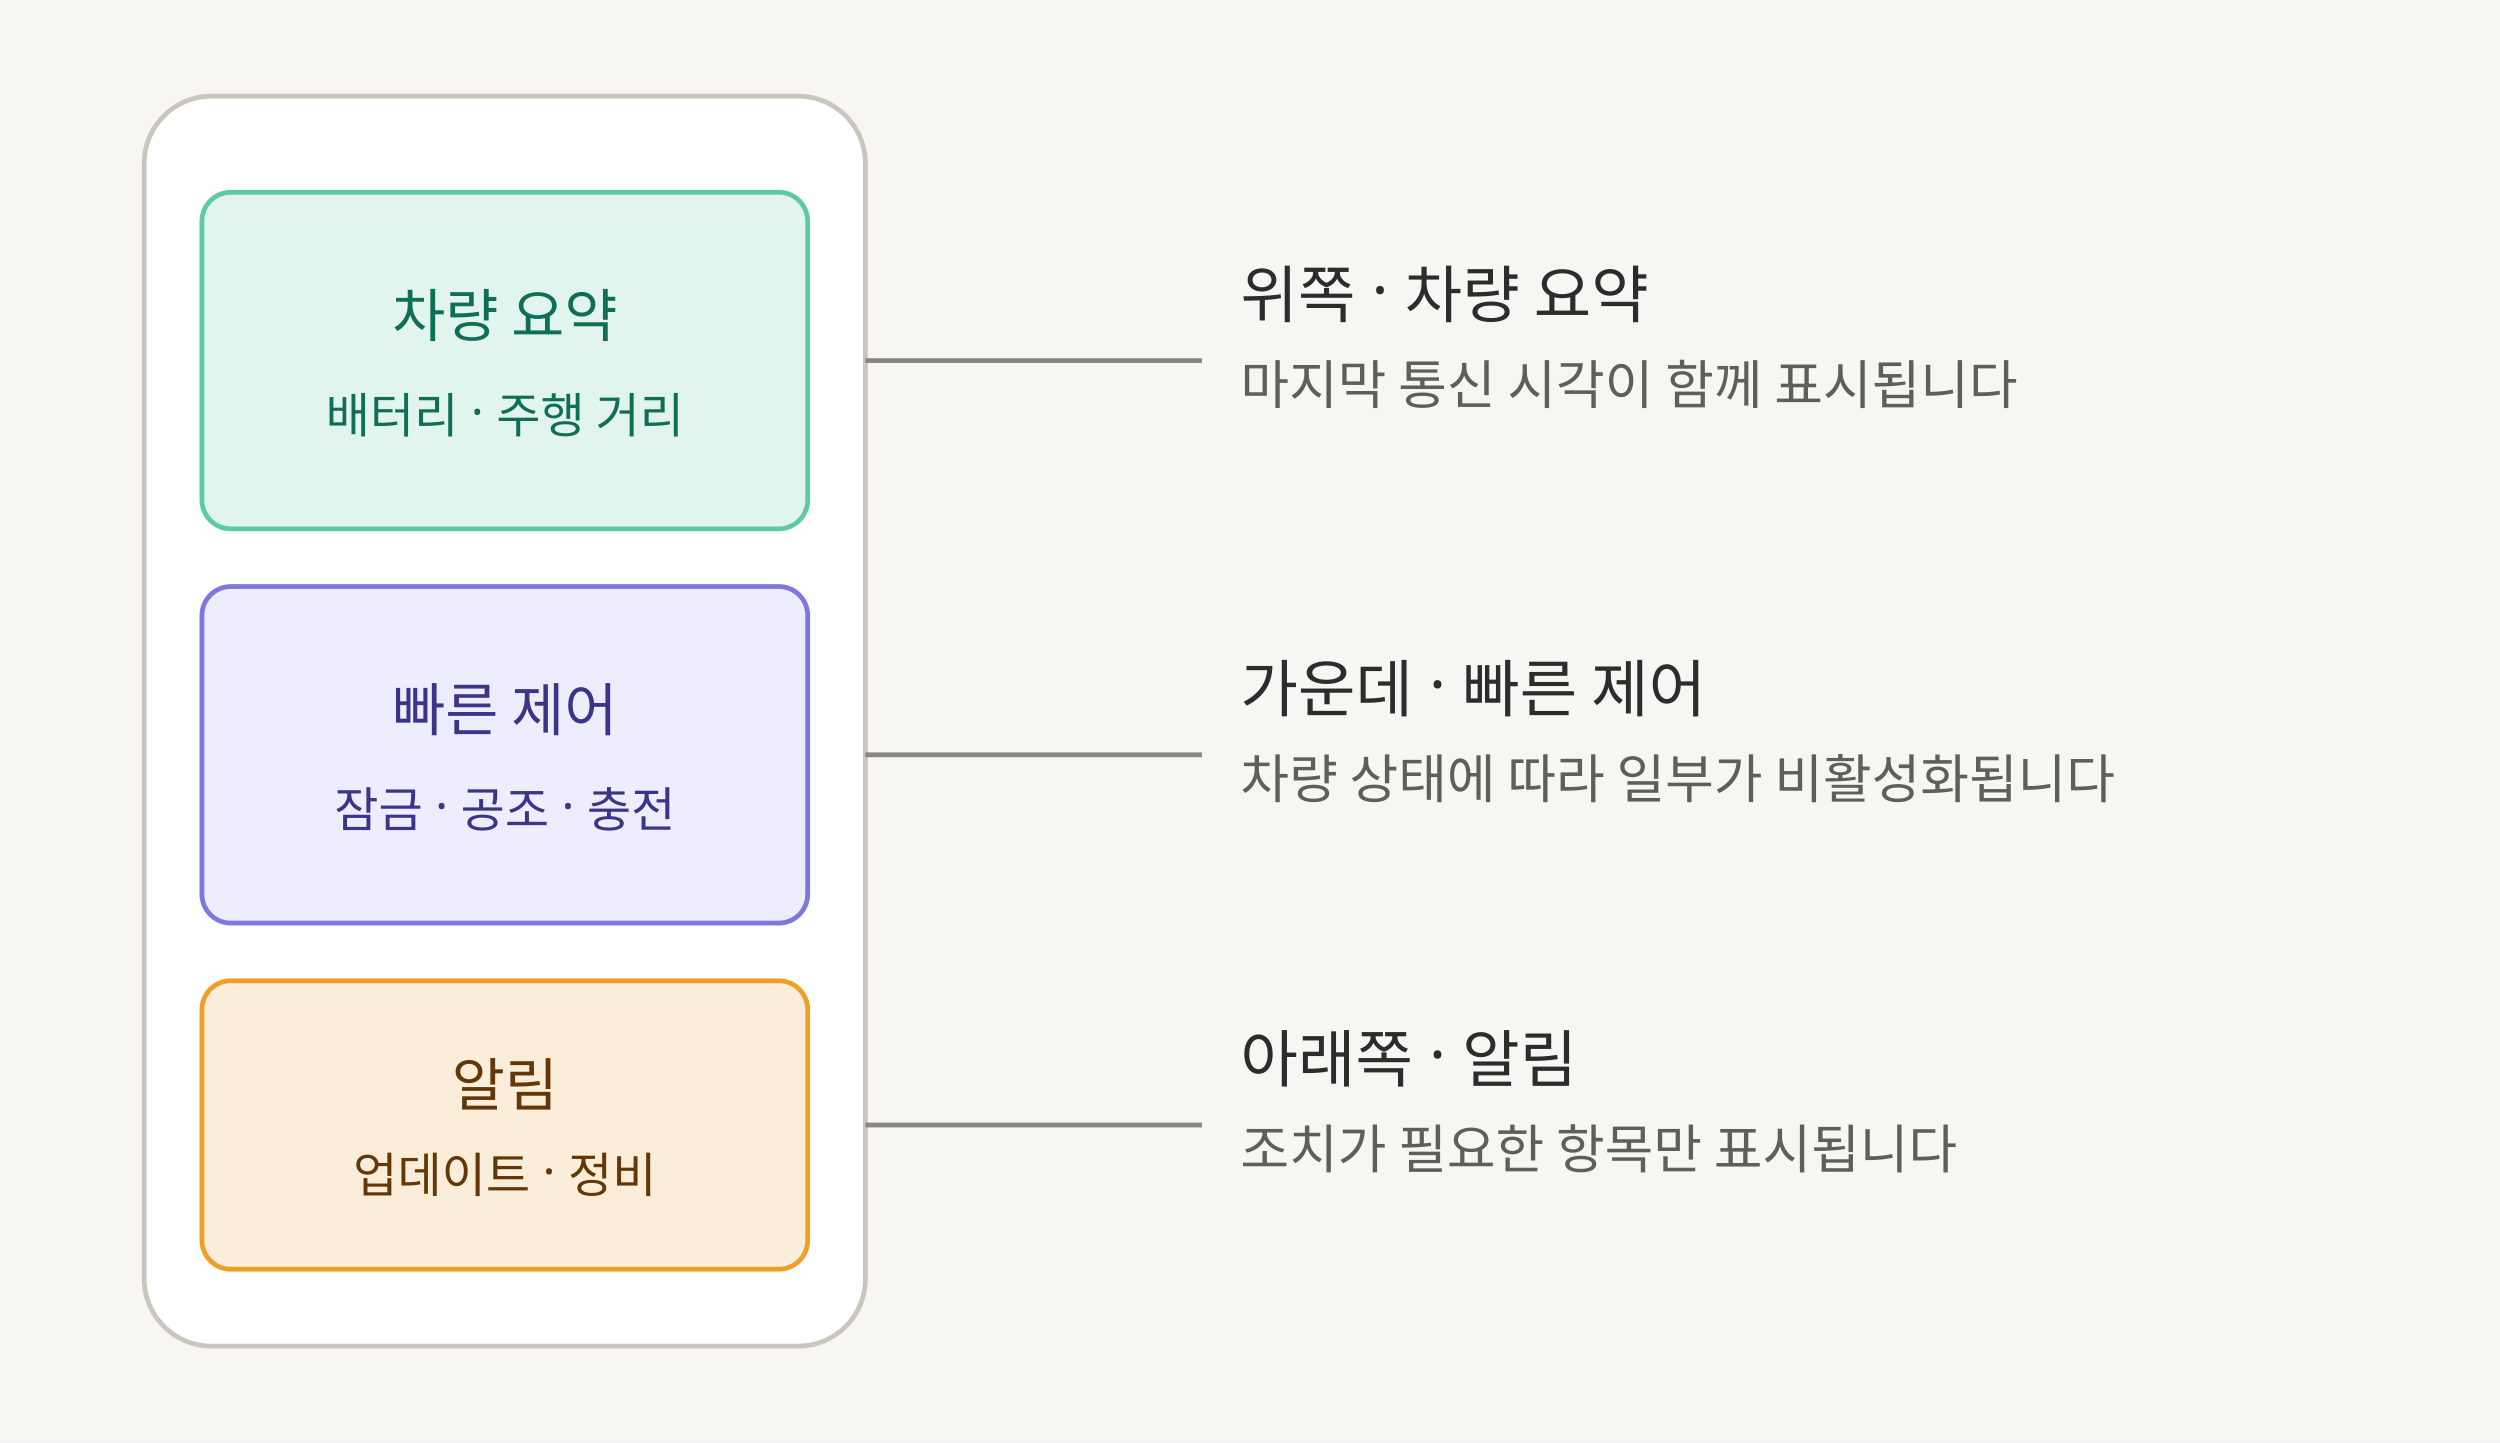
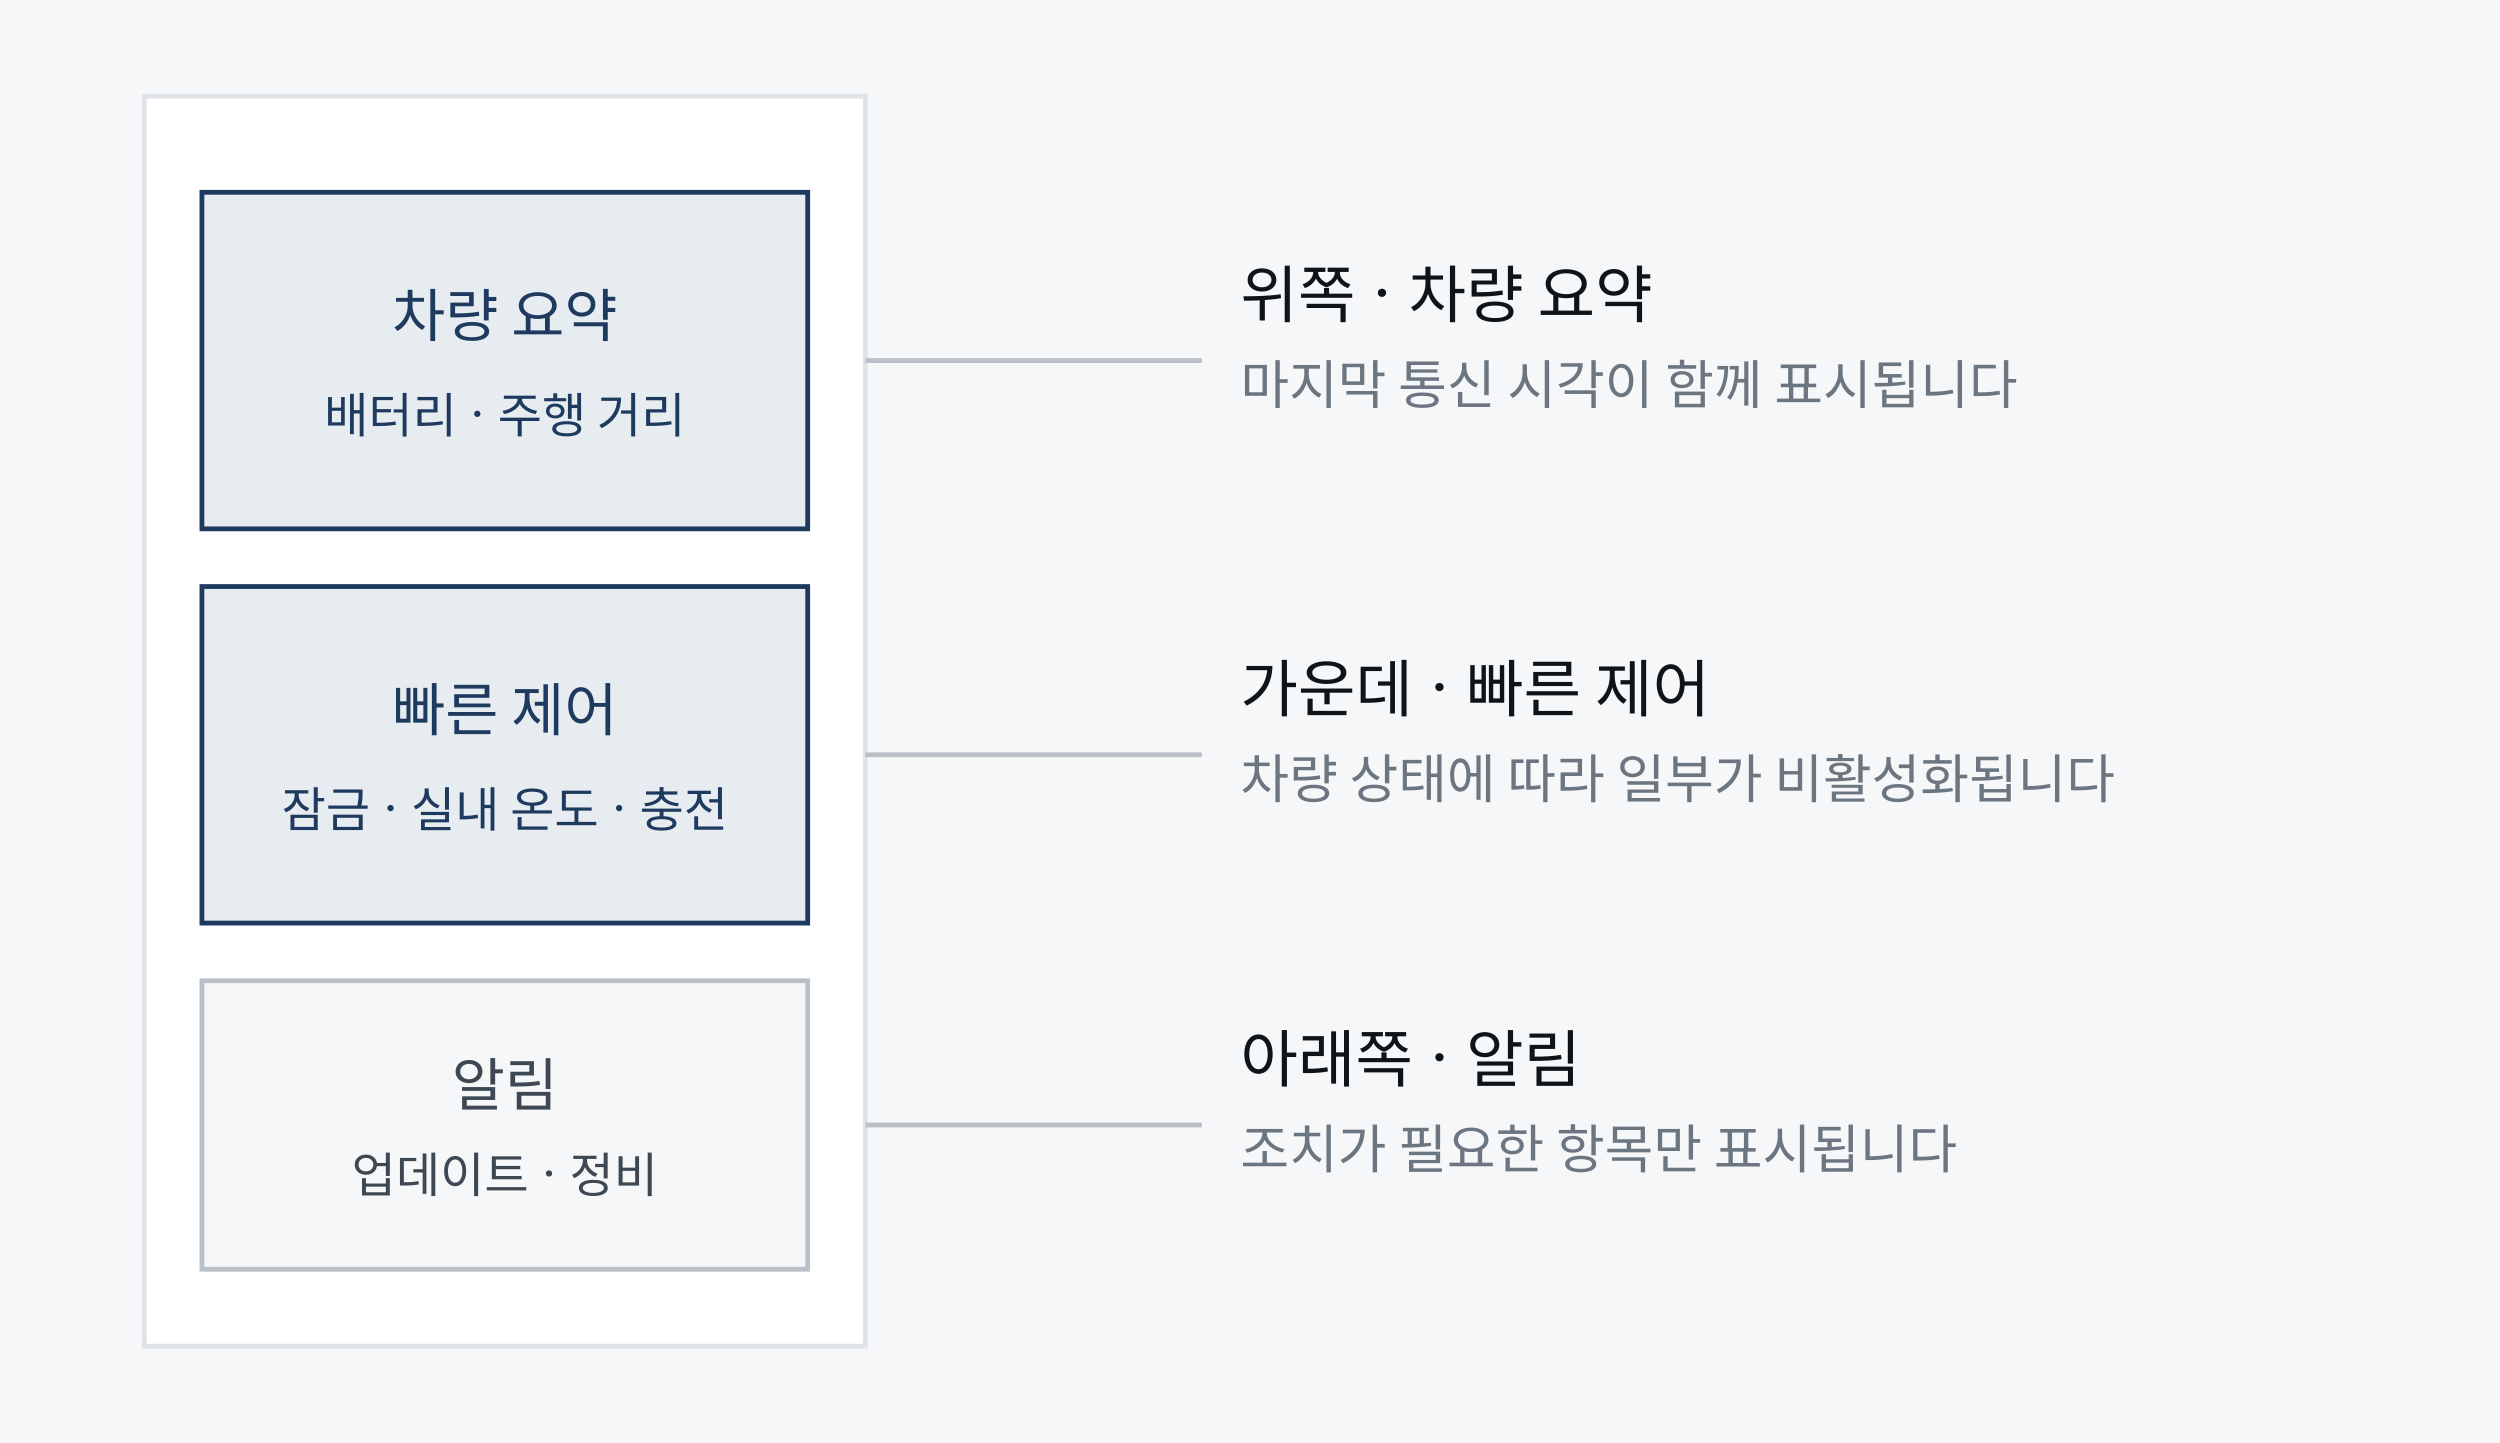
<svg xmlns="http://www.w3.org/2000/svg" viewBox="0 0 520 300" width="520" height="300" role="img" aria-label="VELA Drive 홈 화면의 세 영역 구성">
-   <rect width="520" height="300" fill="#F7F6F3" />
-   <rect x="30" y="20" width="150" height="260" rx="14" fill="#FFFFFF" stroke="#C9C6BD" />
-   <rect x="42" y="40" width="126" height="70" rx="6" fill="#E1F5EE" stroke="#5DCAA5" />
-   <text x="105" y="70" font-family="sans-serif" font-size="12" fill="#0F6E56" text-anchor="middle">차량 요약</text>
-   <text x="105" y="90" font-family="sans-serif" font-size="10" fill="#0F6E56" text-anchor="middle">배터리 · 주행 거리</text>
-   <rect x="42" y="122" width="126" height="70" rx="6" fill="#EEEDFE" stroke="#7F77DD" />
-   <text x="105" y="152" font-family="sans-serif" font-size="12" fill="#3C3489" text-anchor="middle">빠른 제어</text>
-   <text x="105" y="172" font-family="sans-serif" font-size="10" fill="#3C3489" text-anchor="middle">잠금 · 공조 · 충전</text>
-   <rect x="42" y="204" width="126" height="60" rx="6" fill="#FAEEDA" stroke="#EF9F27" />
-   <text x="105" y="230" font-family="sans-serif" font-size="12" fill="#633806" text-anchor="middle">알림</text>
-   <text x="105" y="248" font-family="sans-serif" font-size="10" fill="#633806" text-anchor="middle">업데이트 · 정비</text>
-   <line x1="180" y1="75" x2="250" y2="75" stroke="#888780" stroke-width="1" />
-   <line x1="180" y1="157" x2="250" y2="157" stroke="#888780" stroke-width="1" />
-   <line x1="180" y1="234" x2="250" y2="234" stroke="#888780" stroke-width="1" />
-   <text x="258" y="66" font-family="sans-serif" font-size="13" fill="#2C2C2A">위쪽 · 차량 요약</text>
-   <text x="258" y="84" font-family="sans-serif" font-size="11" fill="#5F5E5A">마지막 통신 시각이 함께 표시됩니다</text>
-   <text x="258" y="148" font-family="sans-serif" font-size="13" fill="#2C2C2A">가운데 · 빠른 제어</text>
-   <text x="258" y="166" font-family="sans-serif" font-size="11" fill="#5F5E5A">차량 상태에 따라 일부가 비활성화됩니다</text>
-   <text x="258" y="225" font-family="sans-serif" font-size="13" fill="#2C2C2A">아래쪽 · 알림</text>
-   <text x="258" y="243" font-family="sans-serif" font-size="11" fill="#5F5E5A">조치가 필요한 항목만 표시됩니다</text>
+   <rect width="520" height="300" fill="#f5f7f8" />
+   <rect x="30" y="20" width="150" height="260" fill="#ffffff" stroke="#dfe3e8" />
+   <rect x="42" y="40" width="126" height="70" fill="#e7ecf1" stroke="#1f3a5f" />
+   <text x="105" y="70" font-family="'Pretendard', -apple-system, 'Segoe UI', sans-serif" font-size="12" fill="#1f3a5f" text-anchor="middle">차량 요약</text>
+   <text x="105" y="90" font-family="'Pretendard', -apple-system, 'Segoe UI', sans-serif" font-size="10" fill="#1f3a5f" text-anchor="middle">배터리 · 주행 거리</text>
+   <rect x="42" y="122" width="126" height="70" fill="#e7ecf1" stroke="#1f3a5f" />
+   <text x="105" y="152" font-family="'Pretendard', -apple-system, 'Segoe UI', sans-serif" font-size="12" fill="#1f3a5f" text-anchor="middle">빠른 제어</text>
+   <text x="105" y="172" font-family="'Pretendard', -apple-system, 'Segoe UI', sans-serif" font-size="10" fill="#1f3a5f" text-anchor="middle">잠금 · 실내 온도 · 충전</text>
+   <rect x="42" y="204" width="126" height="60" fill="#f5f7f8" stroke="#b9c0c8" />
+   <text x="105" y="230" font-family="'Pretendard', -apple-system, 'Segoe UI', sans-serif" font-size="12" fill="#3d4852" text-anchor="middle">알림</text>
+   <text x="105" y="248" font-family="'Pretendard', -apple-system, 'Segoe UI', sans-serif" font-size="10" fill="#3d4852" text-anchor="middle">업데이트 · 정비</text>
+   <line x1="180" y1="75" x2="250" y2="75" stroke="#b9c0c8" stroke-width="1" />
+   <line x1="180" y1="157" x2="250" y2="157" stroke="#b9c0c8" stroke-width="1" />
+   <line x1="180" y1="234" x2="250" y2="234" stroke="#b9c0c8" stroke-width="1" />
+   <text x="258" y="66" font-family="'Pretendard', -apple-system, 'Segoe UI', sans-serif" font-size="13" fill="#0f1419">위쪽 · 차량 요약</text>
+   <text x="258" y="84" font-family="'Pretendard', -apple-system, 'Segoe UI', sans-serif" font-size="11" fill="#6b7681">마지막 통신 시각이 함께 표시됩니다</text>
+   <text x="258" y="148" font-family="'Pretendard', -apple-system, 'Segoe UI', sans-serif" font-size="13" fill="#0f1419">가운데 · 빠른 제어</text>
+   <text x="258" y="166" font-family="'Pretendard', -apple-system, 'Segoe UI', sans-serif" font-size="11" fill="#6b7681">차량 상태에 따라 일부가 비활성화됩니다</text>
+   <text x="258" y="225" font-family="'Pretendard', -apple-system, 'Segoe UI', sans-serif" font-size="13" fill="#0f1419">아래쪽 · 알림</text>
+   <text x="258" y="243" font-family="'Pretendard', -apple-system, 'Segoe UI', sans-serif" font-size="11" fill="#6b7681">조치가 필요한 항목만 표시됩니다</text>
</svg>
